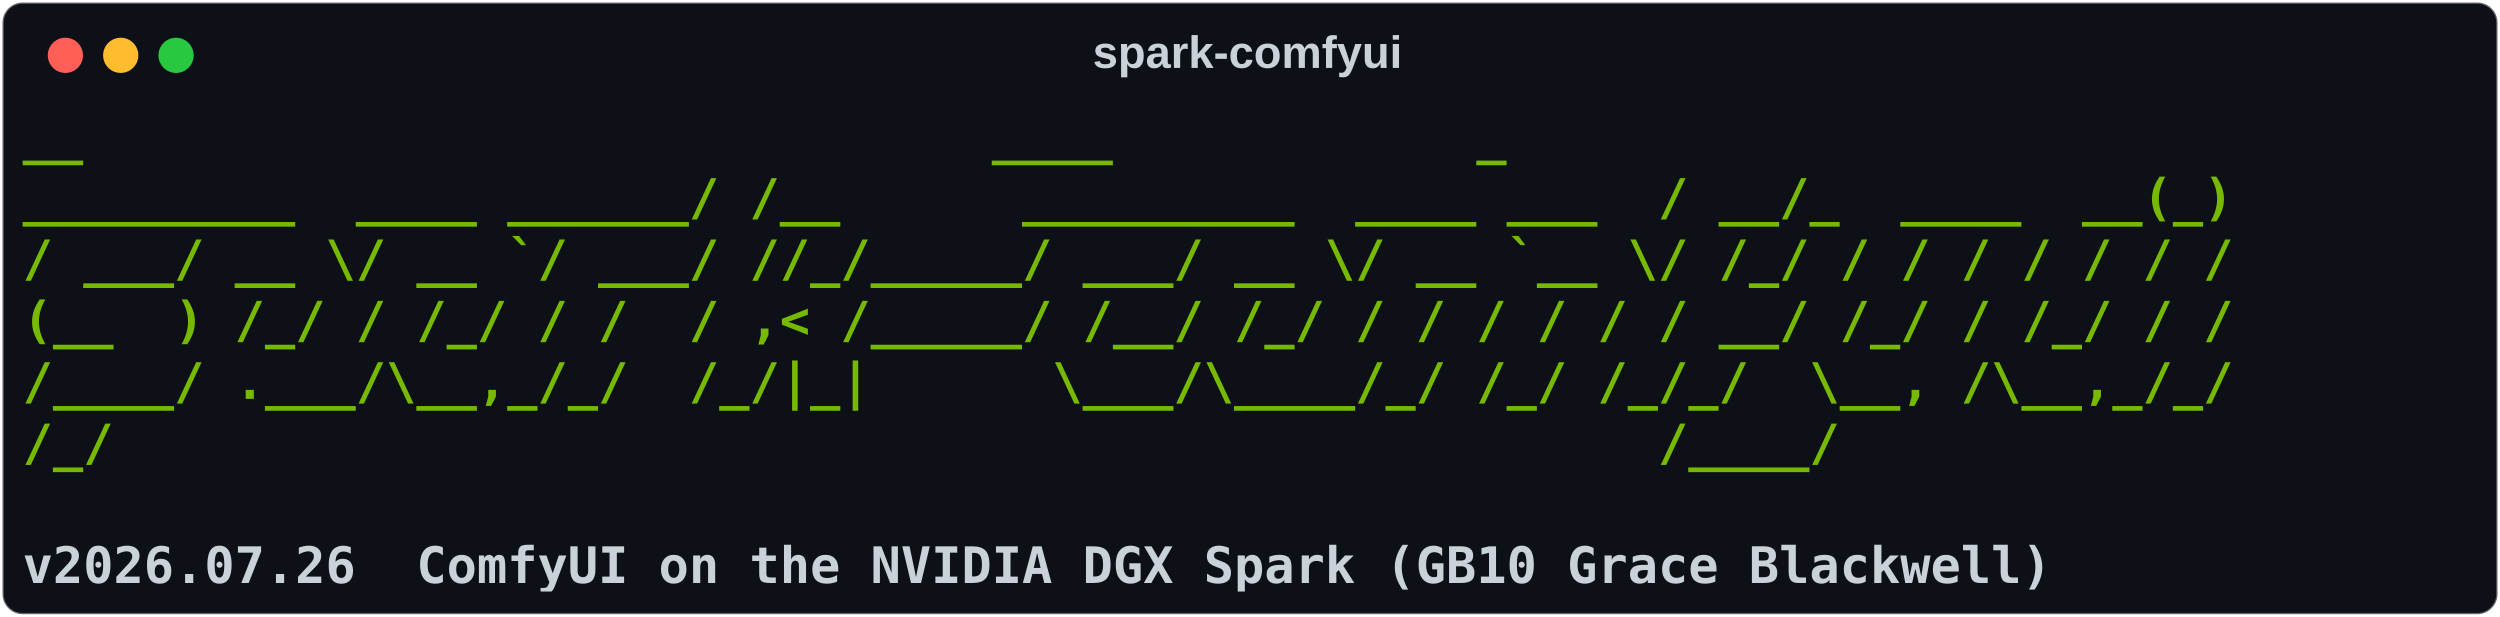
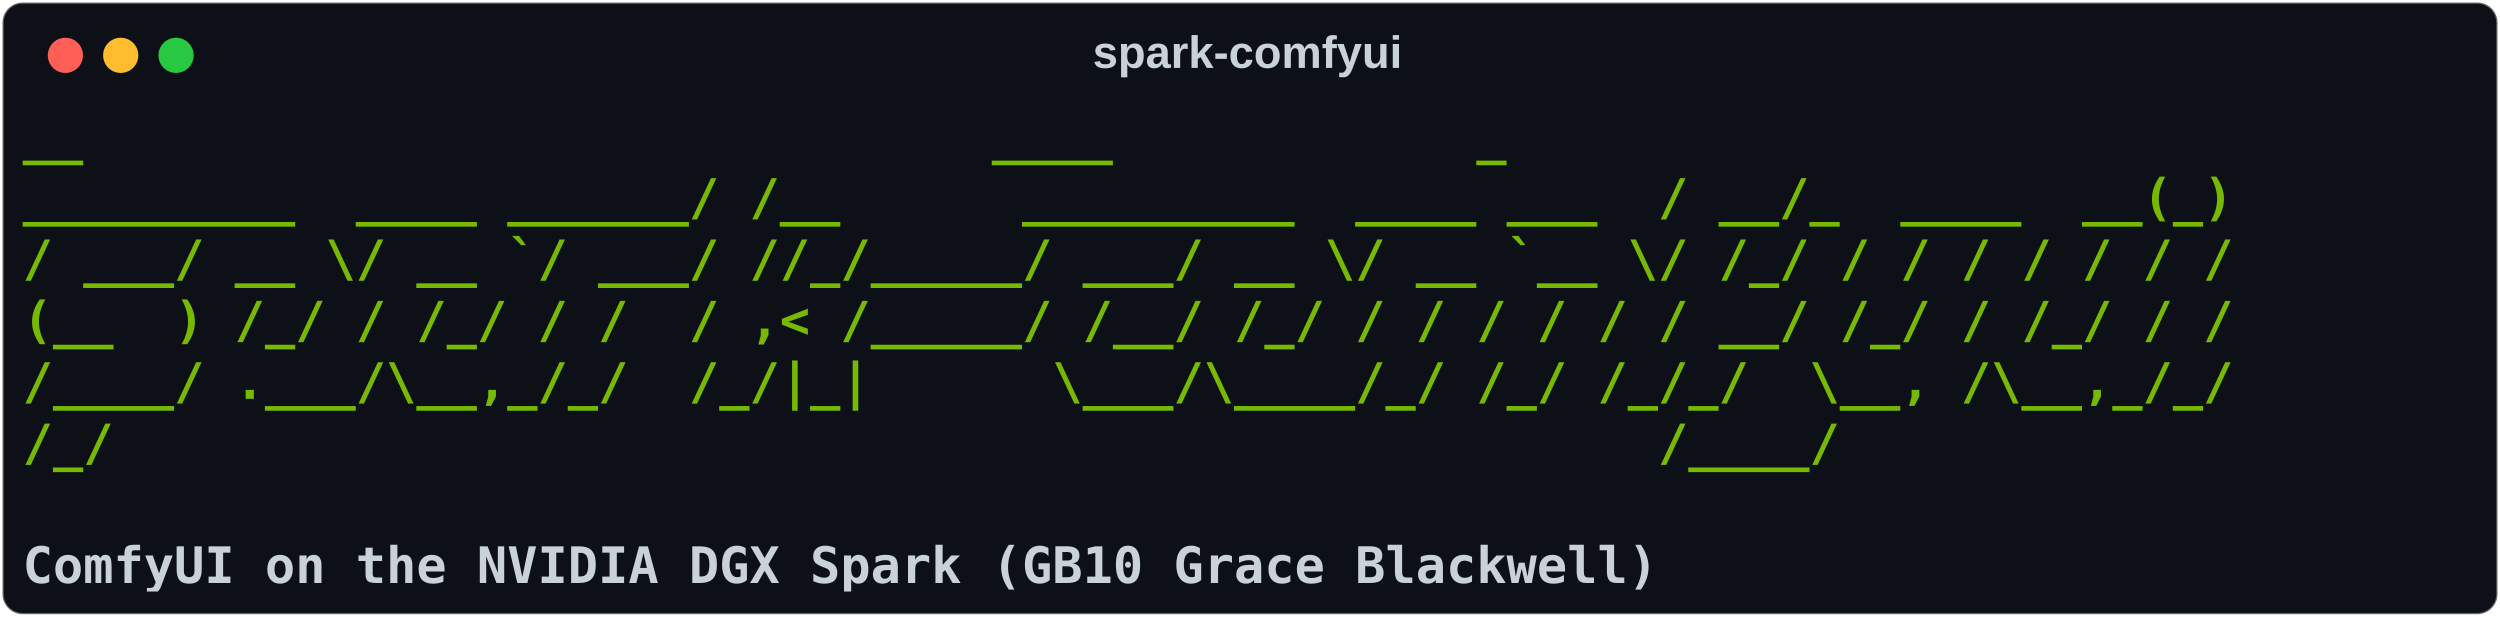
<svg xmlns="http://www.w3.org/2000/svg" class="rich-terminal" viewBox="0 0 994 245.2">
  <style>

    @font-face {
        font-family: "Fira Code";
        src: local("FiraCode-Regular"),
                url("https://cdnjs.cloudflare.com/ajax/libs/firacode/6.2.0/woff2/FiraCode-Regular.woff2") format("woff2"),
                url("https://cdnjs.cloudflare.com/ajax/libs/firacode/6.2.0/woff/FiraCode-Regular.woff") format("woff");
        font-style: normal;
        font-weight: 400;
    }
    @font-face {
        font-family: "Fira Code";
        src: local("FiraCode-Bold"),
                url("https://cdnjs.cloudflare.com/ajax/libs/firacode/6.2.0/woff2/FiraCode-Bold.woff2") format("woff2"),
                url("https://cdnjs.cloudflare.com/ajax/libs/firacode/6.2.0/woff/FiraCode-Bold.woff") format("woff");
        font-style: bold;
        font-weight: 700;
    }

    .terminal-390351236-matrix {
        font-family: Fira Code, monospace;
        font-size: 20px;
        line-height: 24.4px;
        font-variant-east-asian: full-width;
    }

    .terminal-390351236-title {
        font-size: 18px;
        font-weight: bold;
        font-family: arial;
    }

    .terminal-390351236-r1 { fill: #76b900;font-weight: bold }
.terminal-390351236-r2 { fill: #c9d1d9 }
.terminal-390351236-r3 { fill: #c9d1d9;font-weight: bold }
    </style>
  <defs>
    <clipPath id="terminal-390351236-clip-terminal">
      <rect x="0" y="0" width="975.0" height="194.2" />
    </clipPath>
    <clipPath id="terminal-390351236-line-0">
      <rect x="0" y="1.5" width="976" height="24.65" />
    </clipPath>
    <clipPath id="terminal-390351236-line-1">
      <rect x="0" y="25.9" width="976" height="24.65" />
    </clipPath>
    <clipPath id="terminal-390351236-line-2">
      <rect x="0" y="50.3" width="976" height="24.65" />
    </clipPath>
    <clipPath id="terminal-390351236-line-3">
      <rect x="0" y="74.7" width="976" height="24.65" />
    </clipPath>
    <clipPath id="terminal-390351236-line-4">
      <rect x="0" y="99.1" width="976" height="24.65" />
    </clipPath>
    <clipPath id="terminal-390351236-line-5">
      <rect x="0" y="123.5" width="976" height="24.65" />
    </clipPath>
    <clipPath id="terminal-390351236-line-6">
      <rect x="0" y="147.9" width="976" height="24.65" />
    </clipPath>
  </defs>
  <rect fill="#0d1117" stroke="rgba(255,255,255,0.35)" stroke-width="1" x="1" y="1" width="992" height="243.2" rx="8" />
  <text class="terminal-390351236-title" fill="#c9d1d9" text-anchor="middle" x="496" y="27">spark-comfyui</text>
  <g transform="translate(26,22)">
    <circle cx="0" cy="0" r="7" fill="#ff5f57" />
    <circle cx="22" cy="0" r="7" fill="#febc2e" />
    <circle cx="44" cy="0" r="7" fill="#28c840" />
  </g>
  <g transform="translate(9, 41)" clip-path="url(#terminal-390351236-clip-terminal)">
    <g class="terminal-390351236-matrix">
      <text class="terminal-390351236-r1" x="0" y="20" textLength="915" clip-path="url(#terminal-390351236-line-0)" fill="#76b900" font-weight="bold">                          __                              ____            _</text>
      <text class="terminal-390351236-r2" x="976" y="20" textLength="12.2" clip-path="url(#terminal-390351236-line-0)" fill="#c9d1d9">
</text>
      <text class="terminal-390351236-r1" x="0" y="44.4" textLength="927.2" clip-path="url(#terminal-390351236-line-1)" fill="#76b900" font-weight="bold">   _________  ____ ______/ /__      _________  ____ ___  / __/_  ____  __(_)</text>
      <text class="terminal-390351236-r2" x="976" y="44.4" textLength="12.2" clip-path="url(#terminal-390351236-line-1)" fill="#c9d1d9">
</text>
      <text class="terminal-390351236-r1" x="0" y="68.8" textLength="915" clip-path="url(#terminal-390351236-line-2)" fill="#76b900" font-weight="bold">  / ___/ __ \/ __ `/ ___/ //_/_____/ ___/ __ \/ __ `__ \/ /_/ / / / / / / /</text>
      <text class="terminal-390351236-r2" x="976" y="68.8" textLength="12.2" clip-path="url(#terminal-390351236-line-2)" fill="#c9d1d9">
</text>
      <text class="terminal-390351236-r1" x="0" y="93.2" textLength="902.8" clip-path="url(#terminal-390351236-line-3)" fill="#76b900" font-weight="bold"> (__  ) /_/ / /_/ / /  / ,&lt; /_____/ /__/ /_/ / / / / / / __/ /_/ / /_/ / /</text>
      <text class="terminal-390351236-r2" x="976" y="93.2" textLength="12.2" clip-path="url(#terminal-390351236-line-3)" fill="#c9d1d9">
</text>
      <text class="terminal-390351236-r1" x="0" y="117.6" textLength="890.6" clip-path="url(#terminal-390351236-line-4)" fill="#76b900" font-weight="bold">/____/ .___/\__,_/_/  /_/|_|      \___/\____/_/ /_/ /_/_/  \__, /\__,_/_/</text>
      <text class="terminal-390351236-r2" x="976" y="117.6" textLength="12.2" clip-path="url(#terminal-390351236-line-4)" fill="#c9d1d9">
</text>
      <text class="terminal-390351236-r1" x="0" y="142" textLength="780.8" clip-path="url(#terminal-390351236-line-5)" fill="#76b900" font-weight="bold">    /_/                                                   /____/</text>
      <text class="terminal-390351236-r2" x="976" y="142" textLength="12.2" clip-path="url(#terminal-390351236-line-5)" fill="#c9d1d9">
</text>
      <text class="terminal-390351236-r2" x="976" y="166.4" textLength="12.2" clip-path="url(#terminal-390351236-line-6)" fill="#c9d1d9">
</text>
-       <text class="terminal-390351236-r3" x="0" y="190.8" textLength="817.4" clip-path="url(#terminal-390351236-line-7)" fill="#c9d1d9" font-weight="bold">v2026.07.26  ComfyUI on the NVIDIA DGX Spark (GB10 Grace Blackwell)</text>
+       <text class="terminal-390351236-r3" x="0" y="190.8" textLength="658.8" clip-path="url(#terminal-390351236-line-7)" fill="#c9d1d9" font-weight="bold">ComfyUI on the NVIDIA DGX Spark (GB10 Grace Blackwell)</text>
      <text class="terminal-390351236-r2" x="976" y="190.8" textLength="12.2" clip-path="url(#terminal-390351236-line-7)" fill="#c9d1d9">
</text>
    </g>
  </g>
</svg>
